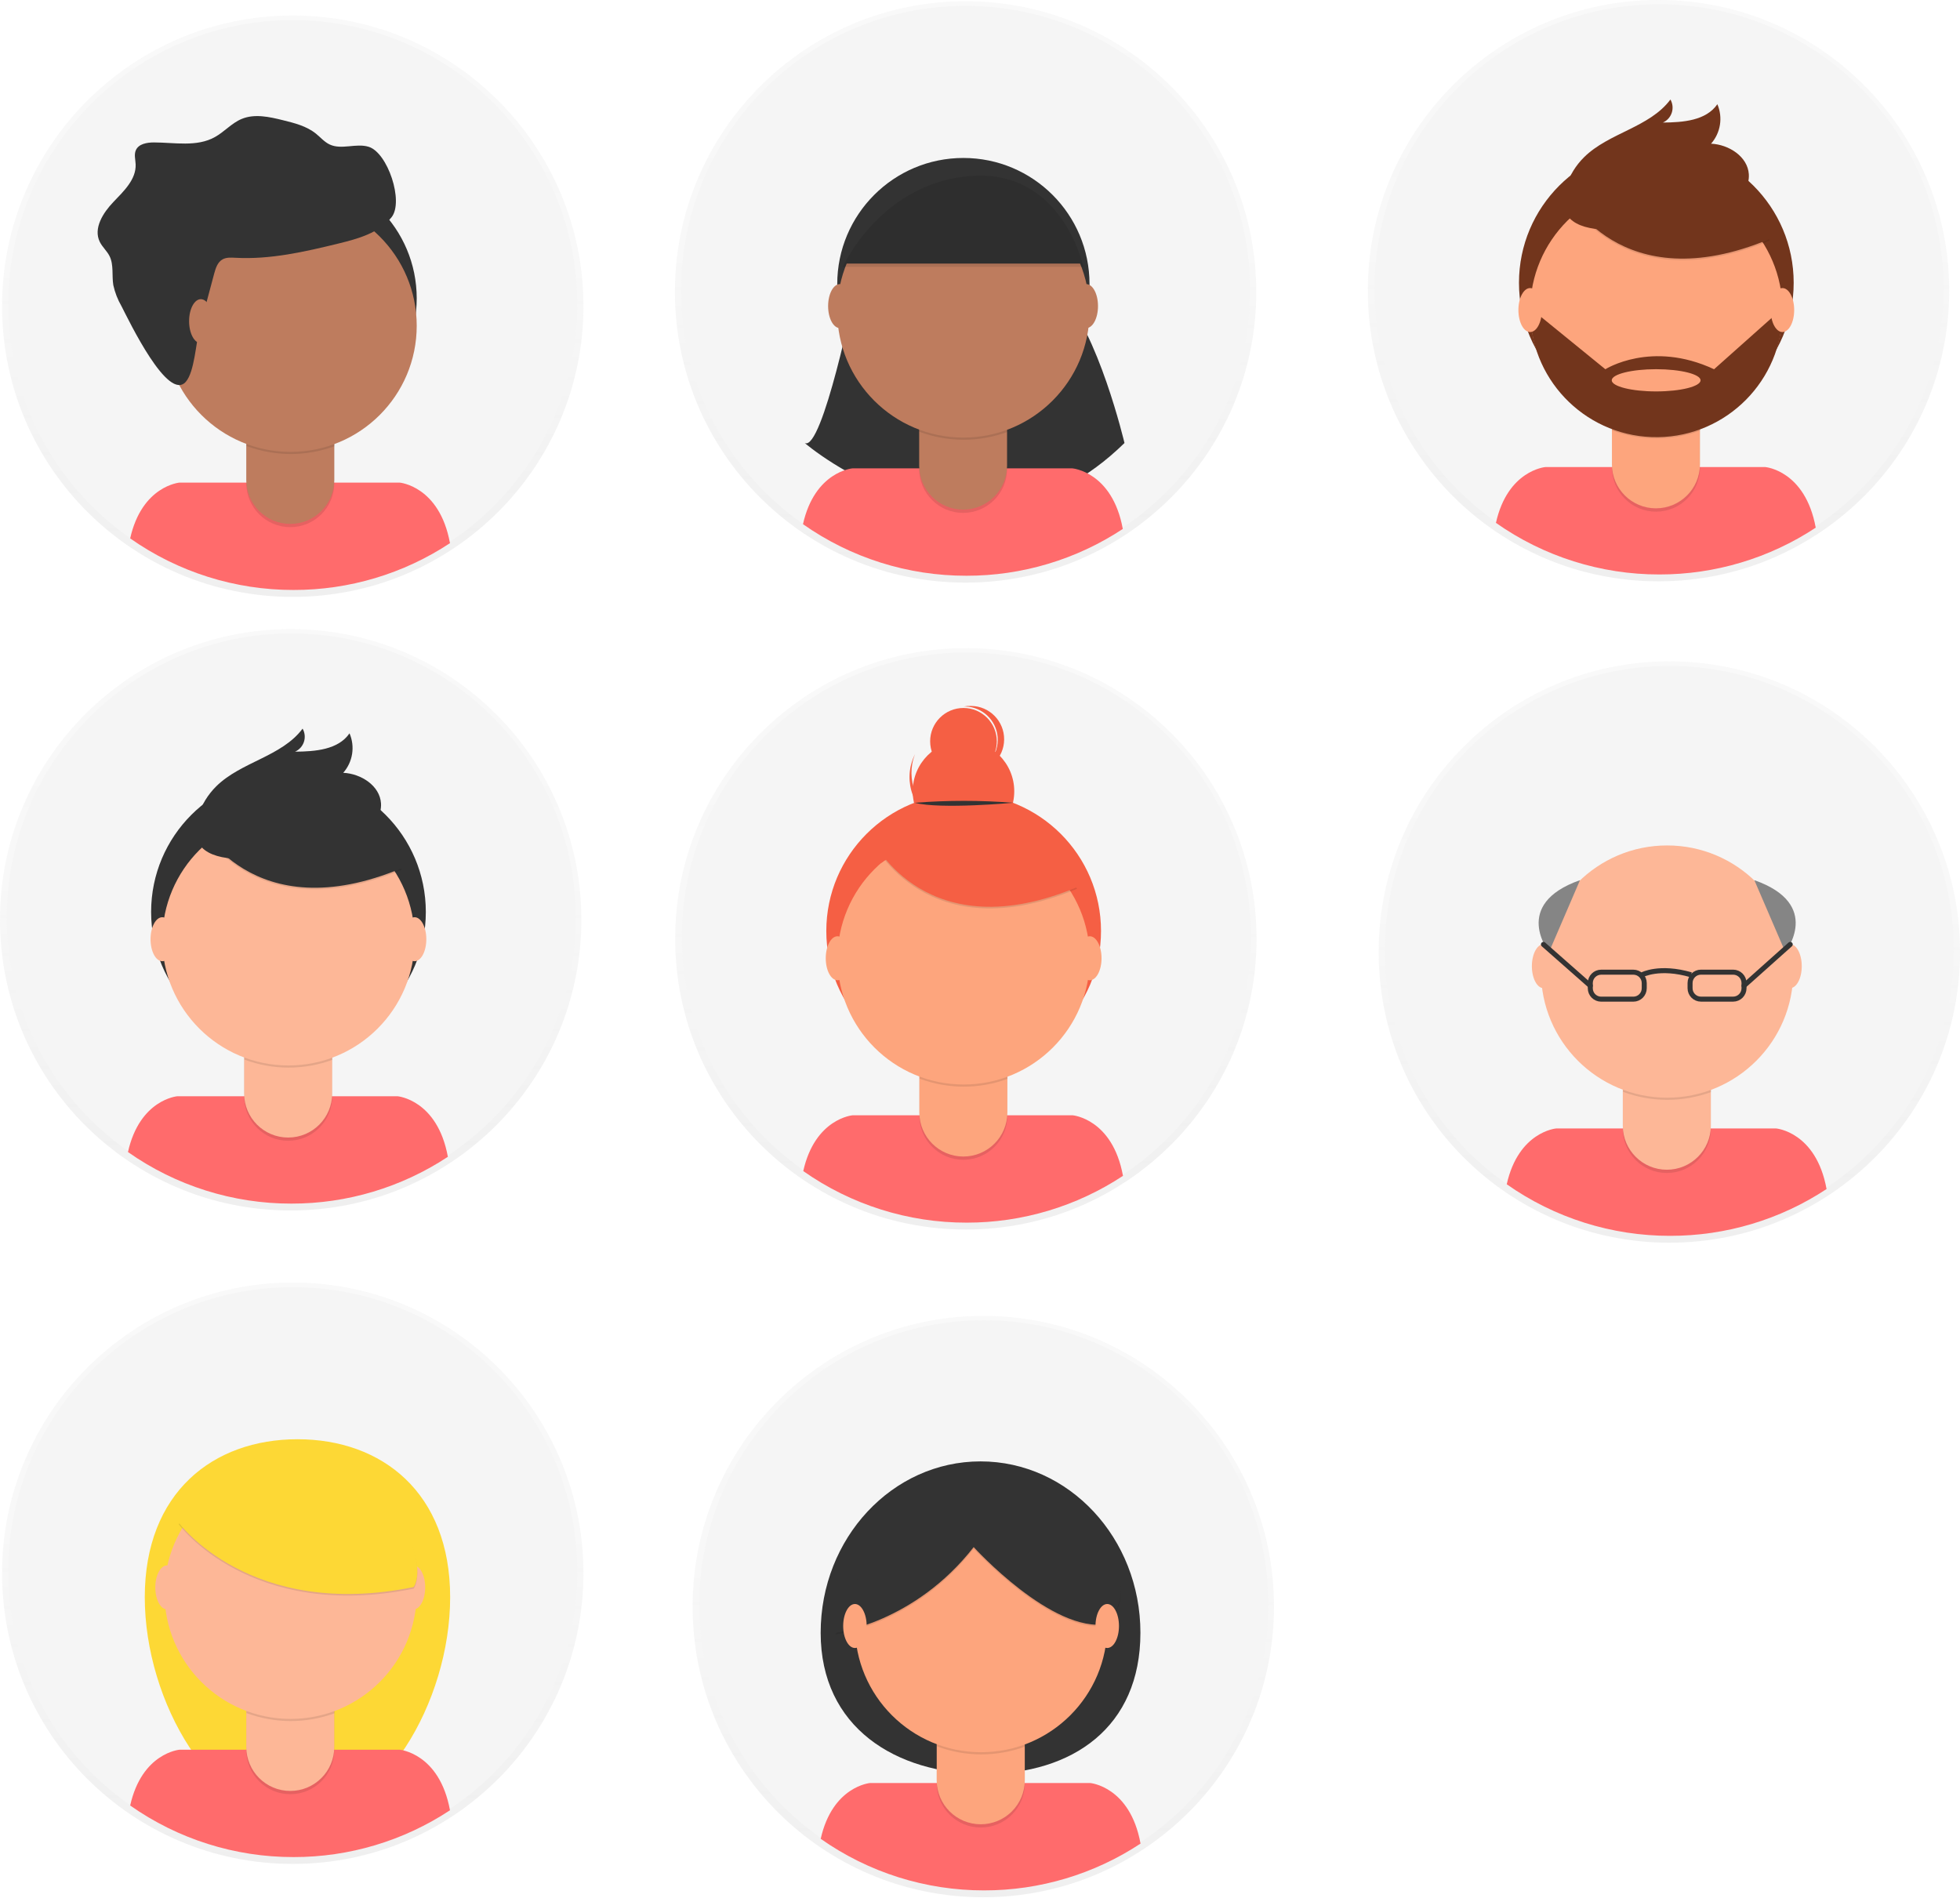
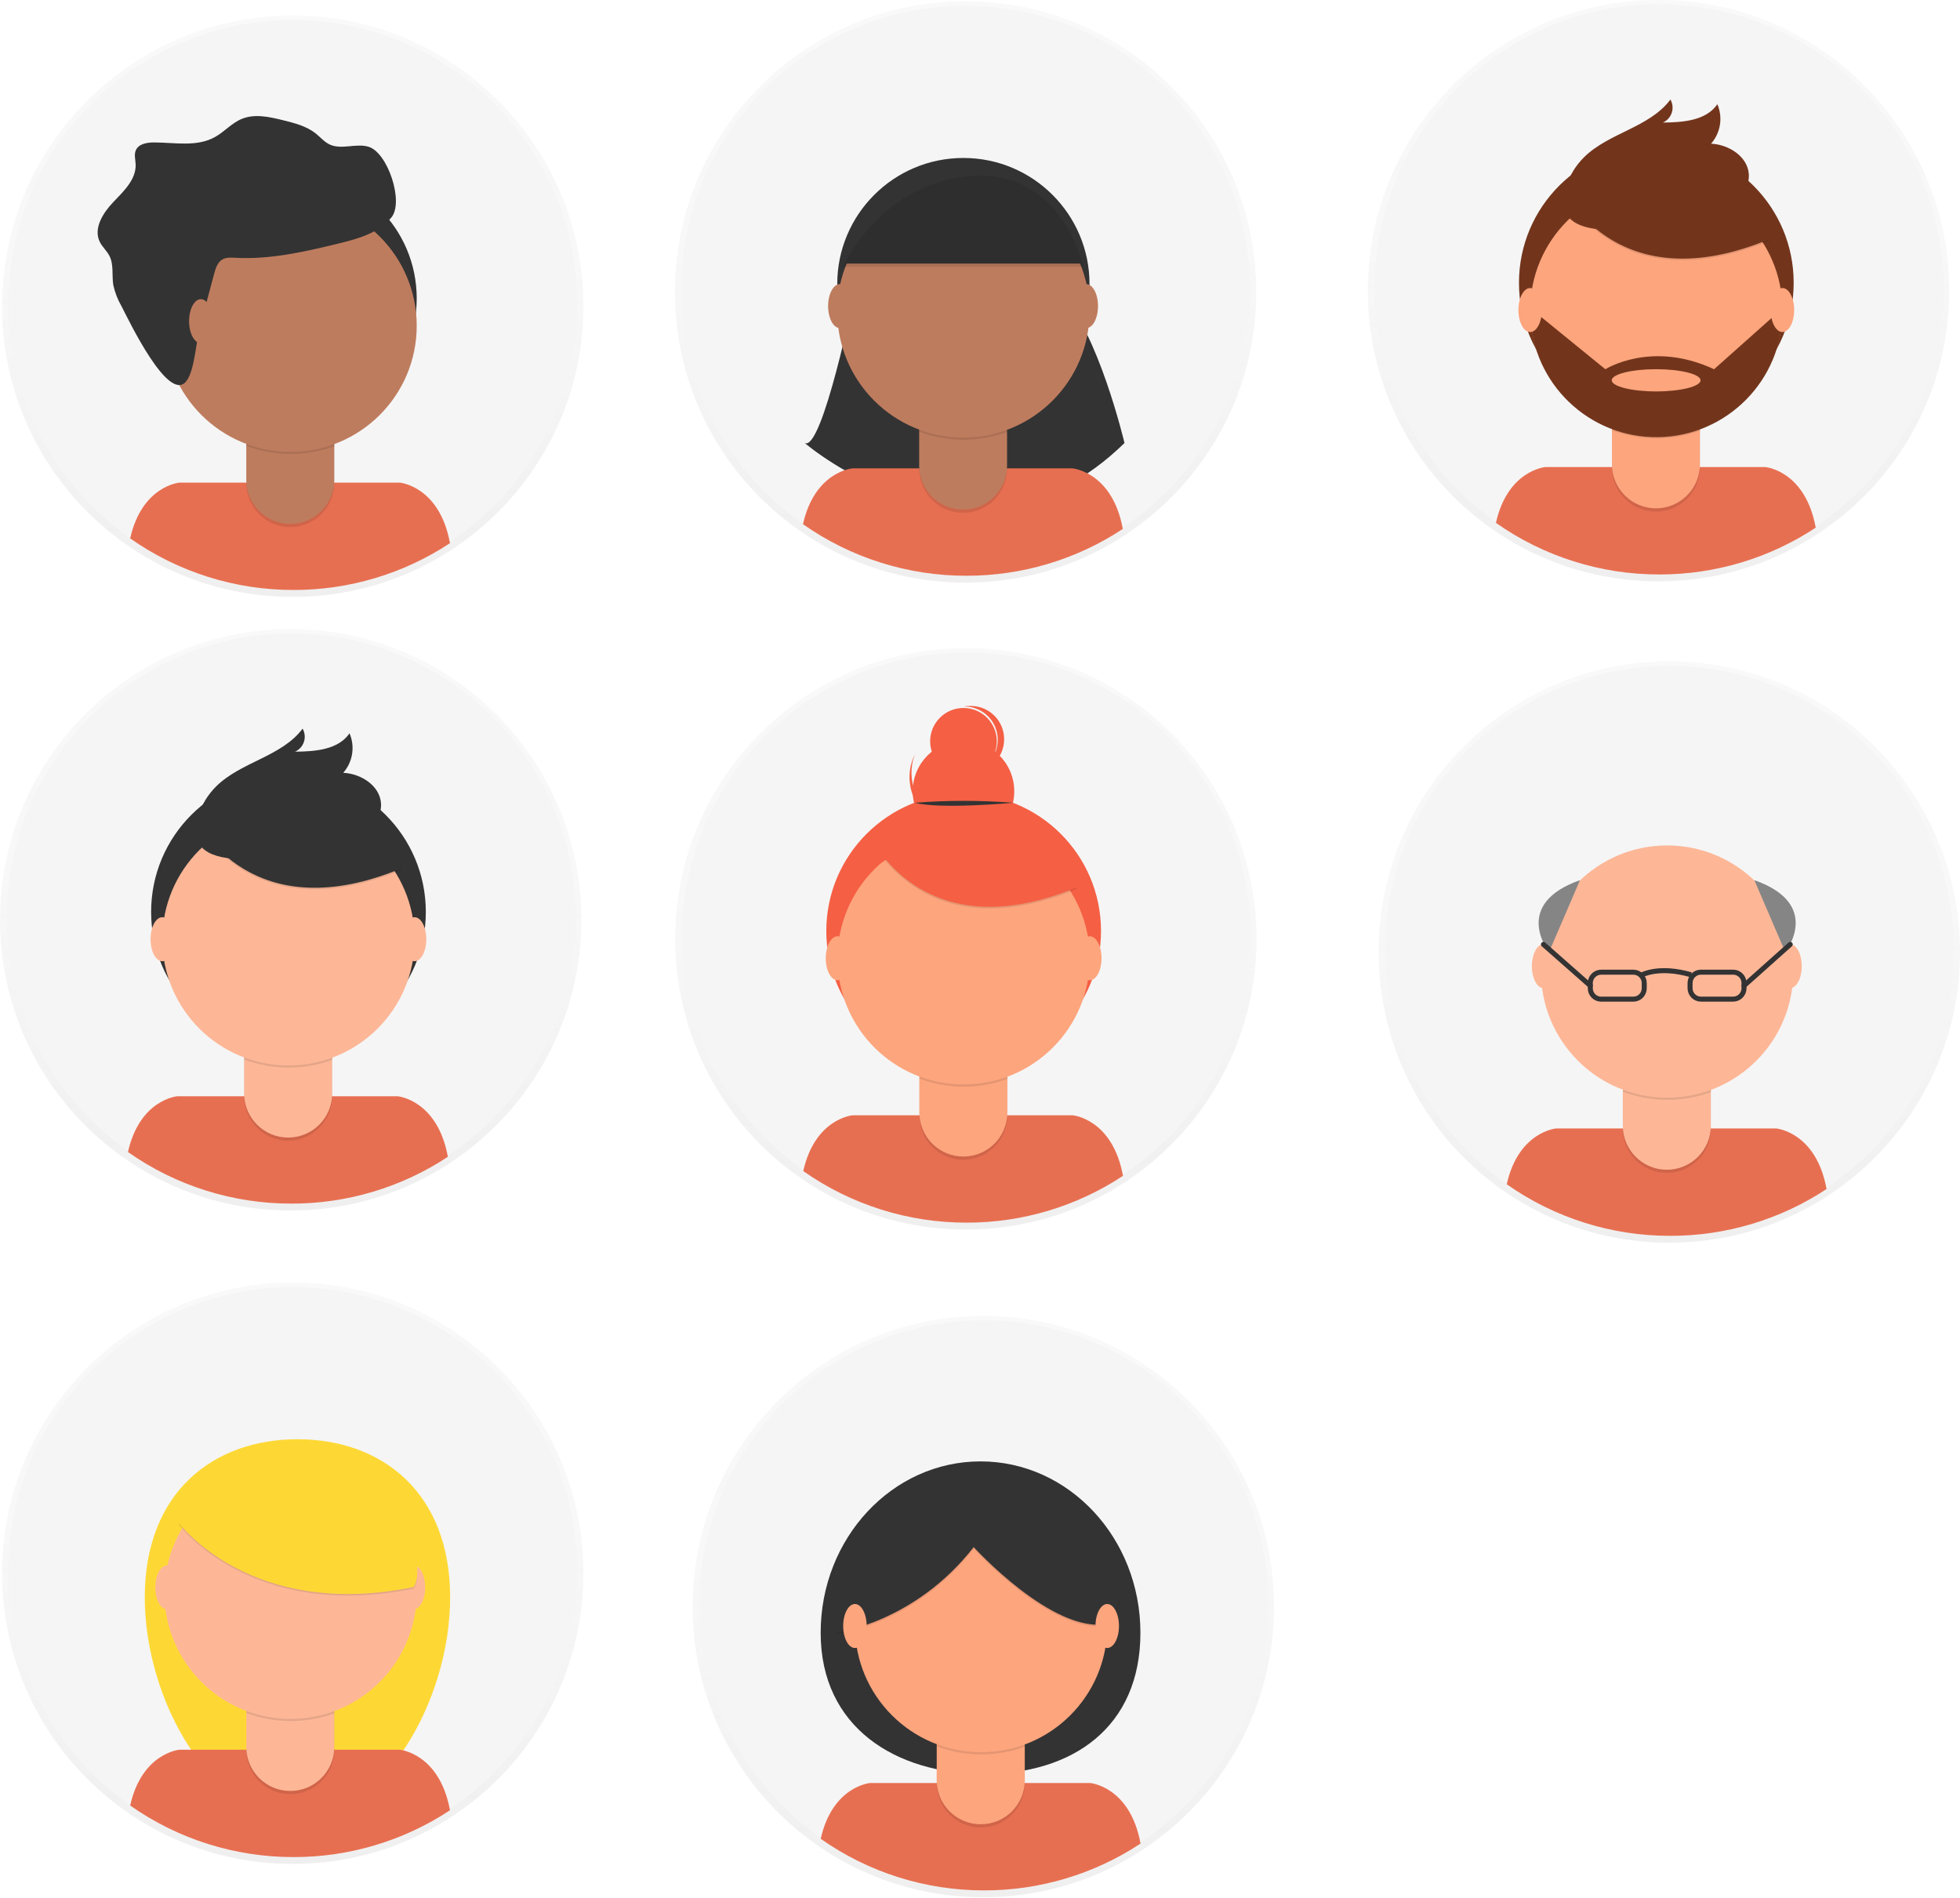
<svg xmlns="http://www.w3.org/2000/svg" xmlns:xlink="http://www.w3.org/1999/xlink" id="88ce59e9-c4b8-4d1d-9d7a-ce0190159aa8" data-name="Layer 1" width="781.43" height="756.44" viewBox="0 0 781.43 756.44">
  <defs>
    <linearGradient id="b3f40125-0363-42ff-a31c-61eb5d655202" x1="116.72" y1="237.98" x2="116.72" y2="6.21" gradientUnits="userSpaceOnUse">
      <stop offset="0" stop-color="gray" stop-opacity="0.25" />
      <stop offset="0.54" stop-color="gray" stop-opacity="0.12" />
      <stop offset="1" stop-color="gray" stop-opacity="0.1" />
    </linearGradient>
    <linearGradient id="27ca4b3e-9552-41ad-8ba5-de2574048d20" x1="385.08" y1="490.21" x2="385.08" y2="258.44" xlink:href="#b3f40125-0363-42ff-a31c-61eb5d655202" />
    <linearGradient id="98d2c4cc-353c-49f3-ae94-49dceb95b558" x1="384.97" y1="232.29" x2="384.97" y2="0.51" xlink:href="#b3f40125-0363-42ff-a31c-61eb5d655202" />
    <linearGradient id="1b187342-85ad-4174-acd7-e912b9a9009d" x1="661.23" y1="231.77" x2="661.23" y2="0" xlink:href="#b3f40125-0363-42ff-a31c-61eb5d655202" />
    <linearGradient id="5629c76b-b43c-4c6e-ad7d-c063ce4611c3" x1="115.89" y1="482.62" x2="115.89" y2="250.85" xlink:href="#b3f40125-0363-42ff-a31c-61eb5d655202" />
    <linearGradient id="94554b54-cbd9-41c5-8f29-6b4786d89c61" x1="665.55" y1="495.47" x2="665.55" y2="263.7" xlink:href="#b3f40125-0363-42ff-a31c-61eb5d655202" />
    <linearGradient id="897c833c-fa4a-4dad-90f9-1cb0d950ec3f" x1="116.72" y1="743.15" x2="116.72" y2="511.38" xlink:href="#b3f40125-0363-42ff-a31c-61eb5d655202" />
    <linearGradient id="b88de7bb-a3e6-477b-a3c4-5c16e389ed83" x1="392.03" y1="756.44" x2="392.03" y2="524.67" xlink:href="#b3f40125-0363-42ff-a31c-61eb5d655202" />
  </defs>
  <g opacity="0.5">
    <circle cx="116.72" cy="122.09" r="115.89" fill="url(#b3f40125-0363-42ff-a31c-61eb5d655202)" />
  </g>
  <circle cx="116.72" cy="121.46" r="113.44" fill="#f5f5f5" />
-   <path d="M326.32,307a112.91,112.91,0,0,0,62.36-18.66c-4.18-22.84-20.09-24.15-20.09-24.15H280.88s-15,1.23-19.7,22.25A112.92,112.92,0,0,0,326.32,307Z" transform="translate(-209.28 -71.78)" fill="#ff6b6c" />
+   <path d="M326.32,307a112.91,112.91,0,0,0,62.36-18.66c-4.18-22.84-20.09-24.15-20.09-24.15H280.88s-15,1.23-19.7,22.25A112.92,112.92,0,0,0,326.32,307Z" transform="translate(-209.28 -71.78)" fill="#e76f51" />
  <circle cx="115.85" cy="118.96" r="50.29" fill="#333" />
  <path d="M98.18,164.57h35.09a0,0,0,0,1,0,0v28.07a17.54,17.54,0,0,1-17.54,17.54h0a17.54,17.54,0,0,1-17.54-17.54V164.57A0,0,0,0,1,98.18,164.57Z" opacity="0.1" />
  <path d="M101.53,163.27h28.39a3.35,3.35,0,0,1,3.35,3.35v24.72a17.54,17.54,0,0,1-17.54,17.54h0a17.54,17.54,0,0,1-17.54-17.54V166.62A3.35,3.35,0,0,1,101.53,163.27Z" fill="#be7c5e" />
  <path d="M307.53,249.6a50.5,50.5,0,0,0,35.09.1v-4.31H307.53Z" transform="translate(-209.28 -71.78)" opacity="0.1" />
  <circle cx="115.85" cy="129.88" r="50.29" fill="#be7c5e" />
  <path d="M294.66,180.92c.59-2.17,1.33-4.56,3.28-5.69,1.54-.9,3.45-.76,5.23-.67,13.9.76,27.68-2.41,41.2-5.72,7.73-1.89,16-4.19,21-10.42s-1.52-25.81-9.13-28.12c-5-1.53-10.8,1.32-15.54-.92-2.11-1-3.66-2.87-5.48-4.33-3.73-3-8.52-4.21-13.16-5.35-5.42-1.34-11.28-2.65-16.43-.5-4,1.66-6.92,5.17-10.71,7.25-7.21,4-16,2.14-24.26,2.12-2.79,0-6.12.56-7.23,3.12-.75,1.74-.15,3.72-.07,5.61.24,6-4.71,10.67-8.86,15s-8.07,10.51-5.45,15.89c1,2.05,2.83,3.6,3.87,5.63,1.79,3.52.89,7.77,1.54,11.66a29.34,29.34,0,0,0,3.27,8.4c3.08,6,18.55,38.3,25.66,30.09,3.44-4,4-15.56,5.39-20.76Q291.66,192,294.66,180.92Z" transform="translate(-209.28 -71.78)" fill="#333" />
  <ellipse cx="80.07" cy="128.05" rx="4.68" ry="8.77" fill="#be7c5e" />
  <g opacity="0.5">
    <circle cx="385.08" cy="374.32" r="115.89" fill="url(#27ca4b3e-9552-41ad-8ba5-de2574048d20)" />
  </g>
  <circle cx="385.3" cy="373.58" r="113.44" fill="#f5f5f5" />
-   <path d="M594.68,559.25A112.91,112.91,0,0,0,657,540.59c-4.18-22.84-20.09-24.15-20.09-24.15H549.23s-15,1.23-19.7,22.25A112.92,112.92,0,0,0,594.68,559.25Z" transform="translate(-209.28 -71.78)" fill="#ff6b6c" />
+   <path d="M594.68,559.25A112.91,112.91,0,0,0,657,540.59c-4.18-22.84-20.09-24.15-20.09-24.15H549.23s-15,1.23-19.7,22.25A112.92,112.92,0,0,0,594.68,559.25Z" transform="translate(-209.28 -71.78)" fill="#e76f51" />
  <circle cx="384.2" cy="371.19" r="54.76" fill="#f55f44" />
  <path d="M366.53,416.8h35.09a0,0,0,0,1,0,0v28.07a17.54,17.54,0,0,1-17.54,17.54h0a17.54,17.54,0,0,1-17.54-17.54V416.8A0,0,0,0,1,366.53,416.8Z" opacity="0.1" />
  <path d="M369.88,415.5h28.39a3.35,3.35,0,0,1,3.35,3.35v24.72a17.54,17.54,0,0,1-17.54,17.54h0a17.54,17.54,0,0,1-17.54-17.54V418.85a3.35,3.35,0,0,1,3.35-3.35Z" fill="#fda57d" />
  <path d="M575.88,501.83a50.5,50.5,0,0,0,35.09.1v-4.31H575.88Z" transform="translate(-209.28 -71.78)" opacity="0.1" />
  <circle cx="384.2" cy="382.11" r="50.29" fill="#fda57d" />
  <circle cx="384.13" cy="315.49" r="20.24" fill="#f55f44" />
  <circle cx="384.13" cy="295.56" r="13.29" fill="#f55f44" />
  <path d="M584.63,398.37a20.24,20.24,0,0,1-10.55-25.88c-.14.28-.28.57-.41.86a20.24,20.24,0,1,0,36.94,16.57c.13-.29.25-.58.37-.88A20.24,20.24,0,0,1,584.63,398.37Z" transform="translate(-209.28 -71.78)" fill="#f55f44" />
  <path d="M557.67,408.15s21.19,43,81,18l-13.92-21.83-24.67-8.86Z" transform="translate(-209.28 -71.78)" opacity="0.1" />
  <path d="M557.67,407.51s21.19,43,81,18l-13.92-21.83-24.67-8.86Z" transform="translate(-209.28 -71.78)" fill="#f55f44" />
  <path d="M574,391.85a249.85,249.85,0,0,1,39.18,0S584.24,394.54,574,391.85Z" transform="translate(-209.28 -71.78)" fill="#333" />
  <path d="M596.45,353.24a13.32,13.32,0,0,0-3,.23h.77a13.28,13.28,0,0,1,2,26.33,13.28,13.28,0,0,0,.24-26.56Z" transform="translate(-209.28 -71.78)" fill="#f55f44" />
  <ellipse cx="333.9" cy="382.06" rx="4.68" ry="8.77" fill="#fda57d" />
  <ellipse cx="434.49" cy="382.06" rx="4.68" ry="8.77" fill="#fda57d" />
  <polygon points="345.22 337 355.03 331.94 357.24 340.05 351.23 344.14 345.22 337" fill="#f55f44" />
  <g opacity="0.5">
    <circle cx="384.97" cy="116.4" r="115.89" fill="url(#98d2c4cc-353c-49f3-ae94-49dceb95b558)" />
  </g>
  <circle cx="384.97" cy="115.77" r="113.44" fill="#f5f5f5" />
  <path d="M550,188.56s-12.86,63.36-19.88,59.85c0,0,67.7,58.48,127.48,0,0,0-10.53-44.65-25.73-59.85Z" transform="translate(-209.28 -71.78)" fill="#333" />
-   <path d="M594.57,301.33a112.91,112.91,0,0,0,62.36-18.66c-4.18-22.84-20.09-24.15-20.09-24.15H549.12s-15,1.23-19.7,22.25A112.92,112.92,0,0,0,594.57,301.33Z" transform="translate(-209.28 -71.78)" fill="#ff6b6c" />
+   <path d="M594.57,301.33a112.91,112.91,0,0,0,62.36-18.66c-4.18-22.84-20.09-24.15-20.09-24.15H549.12s-15,1.23-19.7,22.25A112.92,112.92,0,0,0,594.57,301.33Z" transform="translate(-209.28 -71.78)" fill="#e76f51" />
  <circle cx="384.09" cy="113.27" r="50.29" fill="#333" />
  <path d="M366.42,158.88h35.09a0,0,0,0,1,0,0v28.07A17.54,17.54,0,0,1,384,204.49h0a17.54,17.54,0,0,1-17.54-17.54V158.88A0,0,0,0,1,366.42,158.88Z" opacity="0.1" />
  <path d="M369.77,157.58h28.39a3.35,3.35,0,0,1,3.35,3.35v24.72A17.54,17.54,0,0,1,384,203.19h0a17.54,17.54,0,0,1-17.54-17.54V160.92A3.35,3.35,0,0,1,369.77,157.58Z" fill="#be7c5e" />
  <path d="M575.77,243.91a50.5,50.5,0,0,0,35.09.1v-4.31H575.77Z" transform="translate(-209.28 -71.78)" opacity="0.1" />
  <circle cx="384.09" cy="124.18" r="50.29" fill="#be7c5e" />
  <path d="M545.3,176.86h95.9s-8.19-38.72-44.44-36.25S545.3,176.86,545.3,176.86Z" transform="translate(-209.28 -71.78)" fill="#333" />
  <ellipse cx="334.84" cy="122.04" rx="4.68" ry="8.77" fill="#be7c5e" />
  <ellipse cx="433.08" cy="122.04" rx="4.68" ry="8.77" fill="#be7c5e" />
  <path d="M545.3,178.16h95.9s-8.19-38.72-44.44-36.25S545.3,178.16,545.3,178.16Z" transform="translate(-209.28 -71.78)" opacity="0.1" />
  <g opacity="0.5">
    <circle cx="661.23" cy="115.89" r="115.89" fill="url(#1b187342-85ad-4174-acd7-e912b9a9009d)" />
  </g>
  <circle cx="661.45" cy="115.14" r="113.44" fill="#f5f5f5" />
-   <path d="M870.83,300.82a112.91,112.91,0,0,0,62.36-18.66C929,259.31,913.1,258,913.1,258H825.39s-15,1.23-19.7,22.25A112.92,112.92,0,0,0,870.83,300.82Z" transform="translate(-209.28 -71.78)" fill="#ff6b6c" />
+   <path d="M870.83,300.82a112.91,112.91,0,0,0,62.36-18.66C929,259.31,913.1,258,913.1,258H825.39s-15,1.23-19.7,22.25A112.92,112.92,0,0,0,870.83,300.82Z" transform="translate(-209.28 -71.78)" fill="#e76f51" />
  <circle cx="660.36" cy="112.75" r="54.76" fill="#72351c" />
  <path d="M642.68,158.36h35.09a0,0,0,0,1,0,0v28.07A17.54,17.54,0,0,1,660.23,204h0a17.54,17.54,0,0,1-17.54-17.54V158.36A0,0,0,0,1,642.68,158.36Z" opacity="0.1" />
  <path d="M646,157.06h28.39a3.35,3.35,0,0,1,3.35,3.35v24.72a17.54,17.54,0,0,1-17.54,17.54h0a17.54,17.54,0,0,1-17.54-17.54V160.41a3.35,3.35,0,0,1,3.35-3.35Z" fill="#fda57d" />
  <path d="M852,243.39a50.5,50.5,0,0,0,35.09.1v-4.31H852Z" transform="translate(-209.28 -71.78)" opacity="0.1" />
  <circle cx="660.36" cy="123.67" r="50.29" fill="#fda57d" />
  <path d="M833.82,149.71s21.19,43,81,18l-13.92-21.83-24.67-8.86Z" transform="translate(-209.28 -71.78)" opacity="0.1" />
  <path d="M833.82,149.08s21.19,43,81,18l-13.92-21.83-24.67-8.86Z" transform="translate(-209.28 -71.78)" fill="#72351c" />
  <path d="M833.63,146.17a29.05,29.05,0,0,1,7.2-11.71c9.89-9.78,26.11-11.84,34.43-23a6.51,6.51,0,0,1-3,9.18c8-.05,17.21-.75,21.71-7.31a14.91,14.91,0,0,1-2.51,15.74c7.06.32,14.6,5.11,15.06,12.17.3,4.7-2.64,9.15-6.51,11.85S891.48,157,886.88,158C873.46,161,824.87,173.41,833.63,146.17Z" transform="translate(-209.28 -71.78)" fill="#72351c" />
  <path d="M919.93,195.89h-1.33L892.66,219c-25-11.7-43.34,0-43.34,0l-27.2-22.14-2.74.34a50.29,50.29,0,0,0,100.56-1.29Zm-50.36,31.95c-9.78,0-17.71-2-17.71-4.43s7.93-4.43,17.71-4.43,17.71,2,17.71,4.43S879.35,227.84,869.56,227.84Z" transform="translate(-209.28 -71.78)" fill="#72351c" />
  <ellipse cx="610.05" cy="123.62" rx="4.68" ry="8.77" fill="#fda57d" />
  <ellipse cx="710.64" cy="123.62" rx="4.68" ry="8.77" fill="#fda57d" />
  <g opacity="0.5">
    <circle cx="115.89" cy="366.73" r="115.89" fill="url(#5629c76b-b43c-4c6e-ad7d-c063ce4611c3)" />
  </g>
  <circle cx="116.11" cy="365.99" r="113.44" fill="#f5f5f5" />
-   <path d="M325.49,551.66A112.91,112.91,0,0,0,387.84,533c-4.18-22.84-20.09-24.15-20.09-24.15H280s-15,1.23-19.7,22.25A112.92,112.92,0,0,0,325.49,551.66Z" transform="translate(-209.28 -71.78)" fill="#ff6b6c" />
+   <path d="M325.49,551.66A112.91,112.91,0,0,0,387.84,533c-4.18-22.84-20.09-24.15-20.09-24.15H280s-15,1.23-19.7,22.25A112.92,112.92,0,0,0,325.49,551.66Z" transform="translate(-209.28 -71.78)" fill="#e76f51" />
  <circle cx="115.01" cy="363.6" r="54.76" fill="#333" />
  <path d="M97.34,409.21h35.09a0,0,0,0,1,0,0v28.07a17.54,17.54,0,0,1-17.54,17.54h0a17.54,17.54,0,0,1-17.54-17.54V409.21A0,0,0,0,1,97.34,409.21Z" opacity="0.1" />
  <path d="M100.69,407.91h28.39a3.35,3.35,0,0,1,3.35,3.35V436a17.54,17.54,0,0,1-17.54,17.54h0A17.54,17.54,0,0,1,97.34,436V411.25a3.35,3.35,0,0,1,3.35-3.35Z" fill="#fdb797" />
  <path d="M306.69,494.24a50.5,50.5,0,0,0,35.09.1V490H306.69Z" transform="translate(-209.28 -71.78)" opacity="0.1" />
  <circle cx="115.01" cy="374.52" r="50.29" fill="#fdb797" />
  <path d="M288.48,400.55s21.19,43,81,18l-13.92-21.83-24.67-8.86Z" transform="translate(-209.28 -71.78)" opacity="0.1" />
  <path d="M288.48,399.92s21.19,43,81,18l-13.92-21.83-24.67-8.86Z" transform="translate(-209.28 -71.78)" fill="#333" />
  <path d="M288.29,397a29.05,29.05,0,0,1,7.2-11.71c9.89-9.78,26.11-11.84,34.43-23a6.51,6.51,0,0,1-3,9.18c8-.05,17.21-.75,21.71-7.31a14.91,14.91,0,0,1-2.51,15.74c7.06.32,14.6,5.11,15.06,12.17.3,4.7-2.64,9.15-6.51,11.85s-8.54,3.93-13.14,4.95C328.11,411.85,279.53,424.26,288.29,397Z" transform="translate(-209.28 -71.78)" fill="#333" />
  <ellipse cx="64.7" cy="374.47" rx="4.68" ry="8.77" fill="#fdb797" />
  <ellipse cx="165.29" cy="374.47" rx="4.68" ry="8.77" fill="#fdb797" />
  <g opacity="0.5">
    <circle cx="665.55" cy="379.58" r="115.89" fill="url(#94554b54-cbd9-41c5-8f29-6b4786d89c61)" />
  </g>
  <circle cx="665.55" cy="378.95" r="113.44" fill="#f5f5f5" />
-   <path d="M875.15,564.51a112.91,112.91,0,0,0,62.36-18.66c-4.18-22.84-20.09-24.15-20.09-24.15H829.7s-15,1.23-19.7,22.25A112.92,112.92,0,0,0,875.15,564.51Z" transform="translate(-209.28 -71.78)" fill="#ff6b6c" />
+   <path d="M875.15,564.51a112.91,112.91,0,0,0,62.36-18.66c-4.18-22.84-20.09-24.15-20.09-24.15H829.7s-15,1.23-19.7,22.25A112.92,112.92,0,0,0,875.15,564.51Z" transform="translate(-209.28 -71.78)" fill="#e76f51" />
  <path d="M647,422.06h35.09a0,0,0,0,1,0,0v28.07a17.54,17.54,0,0,1-17.54,17.54h0A17.54,17.54,0,0,1,647,450.13V422.06A0,0,0,0,1,647,422.06Z" opacity="0.1" />
  <path d="M650.35,420.76h28.39a3.35,3.35,0,0,1,3.35,3.35v24.72a17.54,17.54,0,0,1-17.54,17.54h0A17.54,17.54,0,0,1,647,448.83V424.11a3.35,3.35,0,0,1,3.35-3.35Z" fill="#fdb797" />
  <path d="M856.35,507.09a50.5,50.5,0,0,0,35.09.1v-4.31H856.35Z" transform="translate(-209.28 -71.78)" opacity="0.1" />
  <circle cx="664.67" cy="387.37" r="50.29" fill="#fdb797" />
  <ellipse cx="615.42" cy="385.22" rx="4.68" ry="8.77" fill="#fdb797" />
  <ellipse cx="713.66" cy="385.22" rx="4.68" ry="8.77" fill="#fdb797" />
  <rect x="634.03" y="387.61" width="21.51" height="10.76" rx="4.35" ry="4.35" fill="none" stroke="#333" stroke-miterlimit="10" stroke-width="2" />
  <rect x="883.1" y="459.39" width="21.51" height="10.76" rx="4.35" ry="4.35" transform="translate(1578.42 857.75) rotate(180)" fill="none" stroke="#333" stroke-miterlimit="10" stroke-width="2" />
  <path d="M864,460.43s6.82-3.7,19.5,0" transform="translate(-209.28 -71.78)" fill="none" stroke="#333" stroke-miterlimit="10" stroke-width="2" />
  <path d="M908.72,422.7l12.34,28.67S936.15,432.35,908.72,422.7Z" transform="translate(-209.28 -71.78)" fill="#858585" />
  <line x1="695.32" y1="392.99" x2="713.74" y2="376.54" fill="none" stroke="#333" stroke-linecap="round" stroke-linejoin="round" stroke-width="2" />
  <path d="M839.2,422.7l-12.34,28.67S811.77,432.35,839.2,422.7Z" transform="translate(-209.28 -71.78)" fill="#858585" />
  <line x1="634.03" y1="392.99" x2="615.36" y2="376.54" fill="none" stroke="#333" stroke-linecap="round" stroke-linejoin="round" stroke-width="2" />
  <g opacity="0.5">
    <circle cx="116.72" cy="627.26" r="115.89" fill="url(#897c833c-fa4a-4dad-90f9-1cb0d950ec3f)" />
  </g>
  <circle cx="116.72" cy="626.63" r="113.44" fill="#f5f5f5" />
  <path d="M388.75,708.61c0,41.78-27.26,88.29-60.89,88.29S267,750.39,267,708.61s27.26-63,60.89-63S388.75,666.84,388.75,708.61Z" transform="translate(-209.28 -71.78)" fill="#fdd835" />
-   <path d="M326.32,812.2a112.91,112.91,0,0,0,62.36-18.66c-4.18-22.84-20.09-24.15-20.09-24.15H280.88s-15,1.23-19.7,22.25A112.92,112.92,0,0,0,326.32,812.2Z" transform="translate(-209.28 -71.78)" fill="#ff6b6c" />
+   <path d="M326.32,812.2a112.91,112.91,0,0,0,62.36-18.66c-4.18-22.84-20.09-24.15-20.09-24.15H280.88s-15,1.23-19.7,22.25A112.92,112.92,0,0,0,326.32,812.2Z" transform="translate(-209.28 -71.78)" fill="#e76f51" />
  <path d="M98.18,669.74h35.09a0,0,0,0,1,0,0v28.07a17.54,17.54,0,0,1-17.54,17.54h0a17.54,17.54,0,0,1-17.54-17.54V669.74A0,0,0,0,1,98.18,669.74Z" opacity="0.1" />
  <path d="M101.53,668.44h28.39a3.35,3.35,0,0,1,3.35,3.35v24.72a17.54,17.54,0,0,1-17.54,17.54h0a17.54,17.54,0,0,1-17.54-17.54V671.79A3.35,3.35,0,0,1,101.53,668.44Z" fill="#fdb797" />
  <path d="M307.53,754.77a50.5,50.5,0,0,0,35.09.1v-4.31H307.53Z" transform="translate(-209.28 -71.78)" opacity="0.1" />
  <circle cx="115.85" cy="635.05" r="50.29" fill="#fdb797" />
  <ellipse cx="66.6" cy="632.9" rx="4.68" ry="8.77" fill="#fdb797" />
  <ellipse cx="164.84" cy="632.9" rx="4.68" ry="8.77" fill="#fdb797" />
  <path d="M280.57,679.55S309,718.46,374.2,705.17c0,0,7.28-8.86-10.44-36.06S296.7,646.34,280.57,679.55Z" transform="translate(-209.28 -71.78)" opacity="0.1" />
  <path d="M280.57,678.92S309,717.83,374.2,704.54c0,0,7.28-8.86-10.44-36.06S296.7,645.71,280.57,678.92Z" transform="translate(-209.28 -71.78)" fill="#fdd835" />
  <g opacity="0.5">
    <circle cx="392.03" cy="640.55" r="115.89" fill="url(#b88de7bb-a3e6-477b-a3c4-5c16e389ed83)" />
  </g>
  <circle cx="392.26" cy="639.81" r="113.44" fill="#f5f5f5" />
  <path d="M663.95,722.77c0,37.74-27.11,56.31-62.32,56.31s-65.16-18.57-65.16-56.31,28.54-68.33,63.74-68.33S663.95,685,663.95,722.77Z" transform="translate(-209.28 -71.78)" fill="#333" />
-   <path d="M601.63,825.48A112.91,112.91,0,0,0,664,806.82c-4.18-22.84-20.09-24.15-20.09-24.15H556.19s-15,1.23-19.7,22.25A112.92,112.92,0,0,0,601.63,825.48Z" transform="translate(-209.28 -71.78)" fill="#ff6b6c" />
+   <path d="M601.63,825.48A112.91,112.91,0,0,0,664,806.82c-4.18-22.84-20.09-24.15-20.09-24.15H556.19s-15,1.23-19.7,22.25A112.92,112.92,0,0,0,601.63,825.48Z" transform="translate(-209.28 -71.78)" fill="#e76f51" />
  <path d="M373.49,683h35.09a0,0,0,0,1,0,0v28.07A17.54,17.54,0,0,1,391,728.64h0a17.54,17.54,0,0,1-17.54-17.54V683A0,0,0,0,1,373.49,683Z" opacity="0.1" />
  <path d="M376.83,681.73h28.39a3.35,3.35,0,0,1,3.35,3.35V709.8A17.54,17.54,0,0,1,391,727.34h0a17.54,17.54,0,0,1-17.54-17.54V685.07a3.35,3.35,0,0,1,3.35-3.35Z" fill="#fda57d" />
  <path d="M582.84,768.06a50.5,50.5,0,0,0,35.09.1v-4.31H582.84Z" transform="translate(-209.28 -71.78)" opacity="0.1" />
  <circle cx="391.16" cy="648.33" r="50.29" fill="#fda57d" />
  <path d="M542.48,723.4s31.32-3.8,55-34.16c0,0,31.32,34.48,53.14,30.68,0,0,12.65-13.29,0-26.57s-22.46-30.05-39.22-27.84-37.33,3.16-46.18,11.07S542.48,723.4,542.48,723.4Z" transform="translate(-209.28 -71.78)" opacity="0.1" />
  <path d="M542.48,722.77s31.32-3.8,55-34.16c0,0,31.32,34.48,53.14,30.68,0,0,12.65-13.29,0-26.57s-22.46-30.05-39.22-27.84S574.11,668,565.26,676,542.48,722.77,542.48,722.77Z" transform="translate(-209.28 -71.78)" fill="#333" />
  <ellipse cx="340.85" cy="648.29" rx="4.68" ry="8.77" fill="#fda57d" />
  <ellipse cx="441.44" cy="648.29" rx="4.68" ry="8.77" fill="#fda57d" />
</svg>
